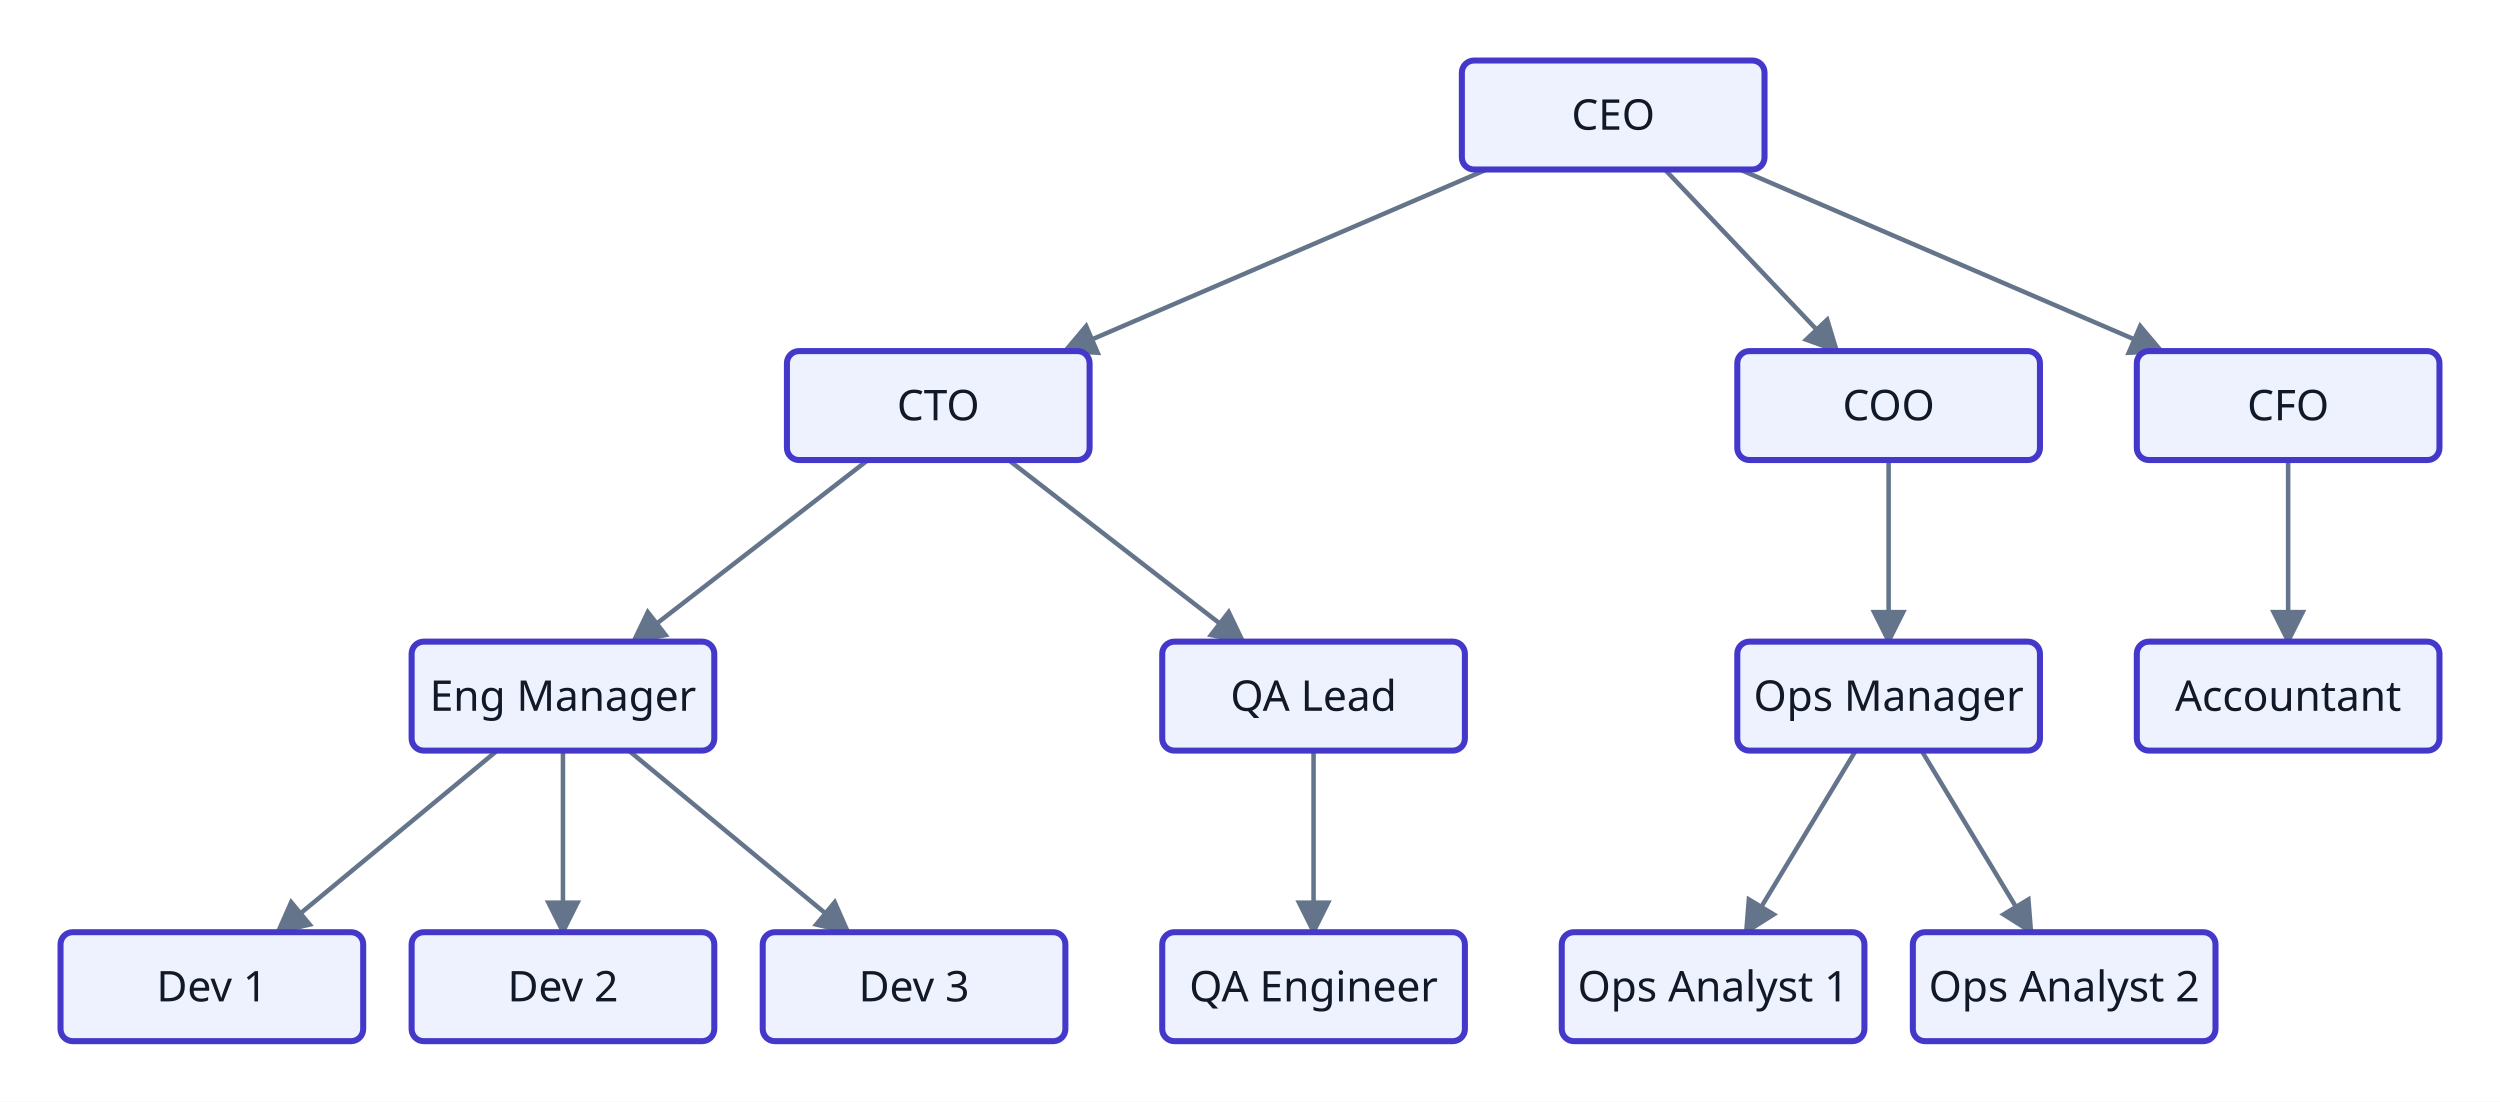
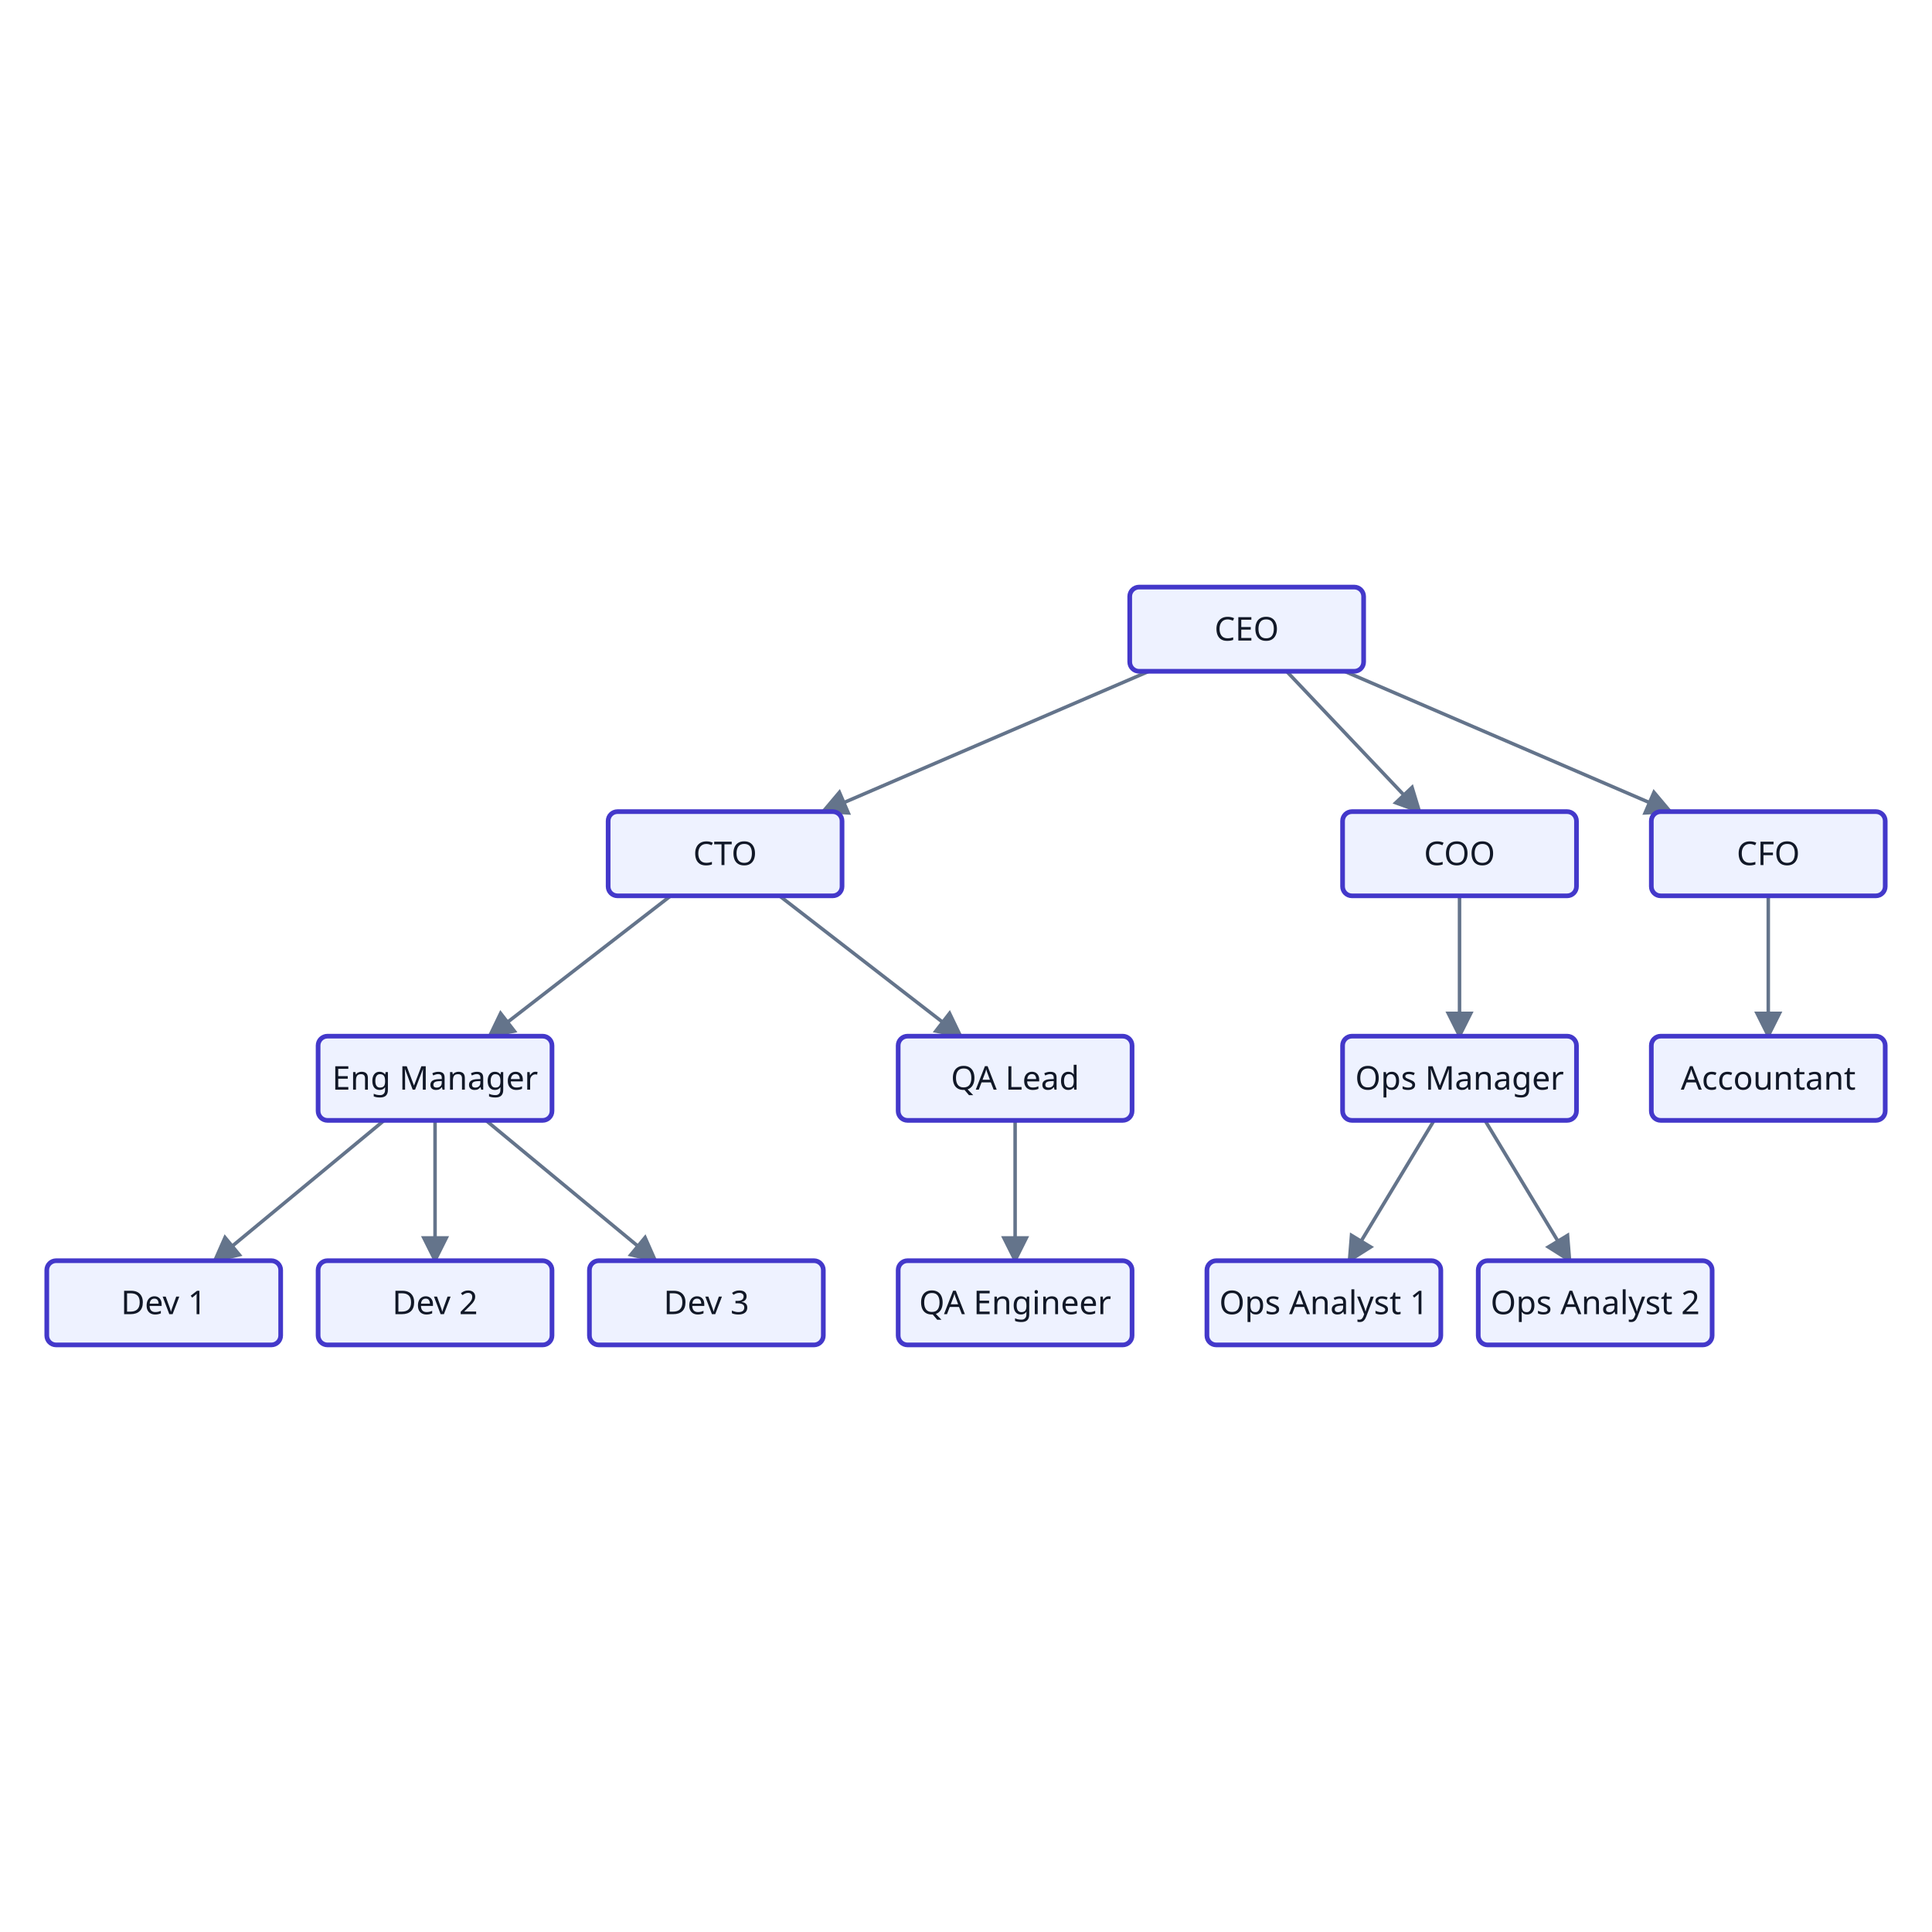
- <svg xmlns="http://www.w3.org/2000/svg" width="826" height="364" viewBox="0 0 826 364">
+ <svg xmlns="http://www.w3.org/2000/svg" width="720" height="720" viewBox="0 0 826 826">
  <defs>
    <marker id="arrow" markerWidth="8" markerHeight="8" refX="7" refY="4" orient="auto">
      <path d="M0,0 L8,4 L0,8 z" fill="#64748b" />
    </marker>
  </defs>
-   <rect x="0" y="0" width="826" height="364" fill="#ffffff" />
-   <line x1="491.188" y1="56" x2="351.812" y2="116" stroke="#64748b" stroke-width="1.5" stroke-linecap="round" stroke-linejoin="round" marker-end="url(#arrow)" />
-   <line x1="286.75" y1="152" x2="209.25" y2="212" stroke="#64748b" stroke-width="1.5" stroke-linecap="round" stroke-linejoin="round" marker-end="url(#arrow)" />
-   <line x1="164.25" y1="248" x2="91.75" y2="308" stroke="#64748b" stroke-width="1.5" stroke-linecap="round" stroke-linejoin="round" marker-end="url(#arrow)" />
-   <line x1="186" y1="248" x2="186" y2="308" stroke="#64748b" stroke-width="1.5" stroke-linecap="round" stroke-linejoin="round" marker-end="url(#arrow)" />
-   <line x1="207.75" y1="248" x2="280.25" y2="308" stroke="#64748b" stroke-width="1.5" stroke-linecap="round" stroke-linejoin="round" marker-end="url(#arrow)" />
-   <line x1="333.25" y1="152" x2="410.75" y2="212" stroke="#64748b" stroke-width="1.5" stroke-linecap="round" stroke-linejoin="round" marker-end="url(#arrow)" />
-   <line x1="434" y1="248" x2="434" y2="308" stroke="#64748b" stroke-width="1.5" stroke-linecap="round" stroke-linejoin="round" marker-end="url(#arrow)" />
-   <line x1="550.062" y1="56" x2="606.938" y2="116" stroke="#64748b" stroke-width="1.5" stroke-linecap="round" stroke-linejoin="round" marker-end="url(#arrow)" />
-   <line x1="624" y1="152" x2="624" y2="212" stroke="#64748b" stroke-width="1.5" stroke-linecap="round" stroke-linejoin="round" marker-end="url(#arrow)" />
-   <line x1="613.125" y1="248" x2="576.875" y2="308" stroke="#64748b" stroke-width="1.5" stroke-linecap="round" stroke-linejoin="round" marker-end="url(#arrow)" />
-   <line x1="634.875" y1="248" x2="671.125" y2="308" stroke="#64748b" stroke-width="1.5" stroke-linecap="round" stroke-linejoin="round" marker-end="url(#arrow)" />
-   <line x1="574.812" y1="56" x2="714.188" y2="116" stroke="#64748b" stroke-width="1.5" stroke-linecap="round" stroke-linejoin="round" marker-end="url(#arrow)" />
-   <line x1="756" y1="152" x2="756" y2="212" stroke="#64748b" stroke-width="1.5" stroke-linecap="round" stroke-linejoin="round" marker-end="url(#arrow)" />
-   <rect x="483" y="20" width="100" height="36" rx="4" fill="#eef2ff" stroke="#4338ca" stroke-width="2" />
-   <text x="533" y="38" text-anchor="middle" dominant-baseline="middle" font-family="sans-serif" font-size="14" fill="#111827">CEO</text>
-   <rect x="260" y="116" width="100" height="36" rx="4" fill="#eef2ff" stroke="#4338ca" stroke-width="2" />
-   <text x="310" y="134" text-anchor="middle" dominant-baseline="middle" font-family="sans-serif" font-size="14" fill="#111827">CTO</text>
-   <rect x="136" y="212" width="100" height="36" rx="4" fill="#eef2ff" stroke="#4338ca" stroke-width="2" />
-   <text x="186" y="230" text-anchor="middle" dominant-baseline="middle" font-family="sans-serif" font-size="14" fill="#111827">Eng Manager</text>
-   <rect x="20" y="308" width="100" height="36" rx="4" fill="#eef2ff" stroke="#4338ca" stroke-width="2" />
-   <text x="70" y="326" text-anchor="middle" dominant-baseline="middle" font-family="sans-serif" font-size="14" fill="#111827">Dev 1</text>
-   <rect x="136" y="308" width="100" height="36" rx="4" fill="#eef2ff" stroke="#4338ca" stroke-width="2" />
-   <text x="186" y="326" text-anchor="middle" dominant-baseline="middle" font-family="sans-serif" font-size="14" fill="#111827">Dev 2</text>
-   <rect x="252" y="308" width="100" height="36" rx="4" fill="#eef2ff" stroke="#4338ca" stroke-width="2" />
-   <text x="302" y="326" text-anchor="middle" dominant-baseline="middle" font-family="sans-serif" font-size="14" fill="#111827">Dev 3</text>
-   <rect x="384" y="212" width="100" height="36" rx="4" fill="#eef2ff" stroke="#4338ca" stroke-width="2" />
-   <text x="434" y="230" text-anchor="middle" dominant-baseline="middle" font-family="sans-serif" font-size="14" fill="#111827">QA Lead</text>
-   <rect x="384" y="308" width="100" height="36" rx="4" fill="#eef2ff" stroke="#4338ca" stroke-width="2" />
-   <text x="434" y="326" text-anchor="middle" dominant-baseline="middle" font-family="sans-serif" font-size="14" fill="#111827">QA Engineer</text>
-   <rect x="574" y="116" width="100" height="36" rx="4" fill="#eef2ff" stroke="#4338ca" stroke-width="2" />
-   <text x="624" y="134" text-anchor="middle" dominant-baseline="middle" font-family="sans-serif" font-size="14" fill="#111827">COO</text>
-   <rect x="574" y="212" width="100" height="36" rx="4" fill="#eef2ff" stroke="#4338ca" stroke-width="2" />
-   <text x="624" y="230" text-anchor="middle" dominant-baseline="middle" font-family="sans-serif" font-size="14" fill="#111827">Ops Manager</text>
-   <rect x="516" y="308" width="100" height="36" rx="4" fill="#eef2ff" stroke="#4338ca" stroke-width="2" />
-   <text x="566" y="326" text-anchor="middle" dominant-baseline="middle" font-family="sans-serif" font-size="14" fill="#111827">Ops Analyst 1</text>
-   <rect x="632" y="308" width="100" height="36" rx="4" fill="#eef2ff" stroke="#4338ca" stroke-width="2" />
-   <text x="682" y="326" text-anchor="middle" dominant-baseline="middle" font-family="sans-serif" font-size="14" fill="#111827">Ops Analyst 2</text>
-   <rect x="706" y="116" width="100" height="36" rx="4" fill="#eef2ff" stroke="#4338ca" stroke-width="2" />
-   <text x="756" y="134" text-anchor="middle" dominant-baseline="middle" font-family="sans-serif" font-size="14" fill="#111827">CFO</text>
-   <rect x="706" y="212" width="100" height="36" rx="4" fill="#eef2ff" stroke="#4338ca" stroke-width="2" />
-   <text x="756" y="230" text-anchor="middle" dominant-baseline="middle" font-family="sans-serif" font-size="14" fill="#111827">Accountant</text>
+   <rect x="0" y="0" width="826" height="826" fill="#ffffff" />
+   <g transform="translate(0 231)">
+     <line x1="491.188" y1="56" x2="351.812" y2="116" stroke="#64748b" stroke-width="1.5" stroke-linecap="round" stroke-linejoin="round" marker-end="url(#arrow)" />
+     <line x1="286.75" y1="152" x2="209.25" y2="212" stroke="#64748b" stroke-width="1.5" stroke-linecap="round" stroke-linejoin="round" marker-end="url(#arrow)" />
+     <line x1="164.25" y1="248" x2="91.75" y2="308" stroke="#64748b" stroke-width="1.5" stroke-linecap="round" stroke-linejoin="round" marker-end="url(#arrow)" />
+     <line x1="186" y1="248" x2="186" y2="308" stroke="#64748b" stroke-width="1.5" stroke-linecap="round" stroke-linejoin="round" marker-end="url(#arrow)" />
+     <line x1="207.75" y1="248" x2="280.25" y2="308" stroke="#64748b" stroke-width="1.5" stroke-linecap="round" stroke-linejoin="round" marker-end="url(#arrow)" />
+     <line x1="333.25" y1="152" x2="410.75" y2="212" stroke="#64748b" stroke-width="1.5" stroke-linecap="round" stroke-linejoin="round" marker-end="url(#arrow)" />
+     <line x1="434" y1="248" x2="434" y2="308" stroke="#64748b" stroke-width="1.5" stroke-linecap="round" stroke-linejoin="round" marker-end="url(#arrow)" />
+     <line x1="550.062" y1="56" x2="606.938" y2="116" stroke="#64748b" stroke-width="1.5" stroke-linecap="round" stroke-linejoin="round" marker-end="url(#arrow)" />
+     <line x1="624" y1="152" x2="624" y2="212" stroke="#64748b" stroke-width="1.5" stroke-linecap="round" stroke-linejoin="round" marker-end="url(#arrow)" />
+     <line x1="613.125" y1="248" x2="576.875" y2="308" stroke="#64748b" stroke-width="1.5" stroke-linecap="round" stroke-linejoin="round" marker-end="url(#arrow)" />
+     <line x1="634.875" y1="248" x2="671.125" y2="308" stroke="#64748b" stroke-width="1.5" stroke-linecap="round" stroke-linejoin="round" marker-end="url(#arrow)" />
+     <line x1="574.812" y1="56" x2="714.188" y2="116" stroke="#64748b" stroke-width="1.5" stroke-linecap="round" stroke-linejoin="round" marker-end="url(#arrow)" />
+     <line x1="756" y1="152" x2="756" y2="212" stroke="#64748b" stroke-width="1.5" stroke-linecap="round" stroke-linejoin="round" marker-end="url(#arrow)" />
+     <rect x="483" y="20" width="100" height="36" rx="4" fill="#eef2ff" stroke="#4338ca" stroke-width="2" />
+     <text x="533" y="38" text-anchor="middle" dominant-baseline="middle" font-family="sans-serif" font-size="14" fill="#111827">CEO</text>
+     <rect x="260" y="116" width="100" height="36" rx="4" fill="#eef2ff" stroke="#4338ca" stroke-width="2" />
+     <text x="310" y="134" text-anchor="middle" dominant-baseline="middle" font-family="sans-serif" font-size="14" fill="#111827">CTO</text>
+     <rect x="136" y="212" width="100" height="36" rx="4" fill="#eef2ff" stroke="#4338ca" stroke-width="2" />
+     <text x="186" y="230" text-anchor="middle" dominant-baseline="middle" font-family="sans-serif" font-size="14" fill="#111827">Eng Manager</text>
+     <rect x="20" y="308" width="100" height="36" rx="4" fill="#eef2ff" stroke="#4338ca" stroke-width="2" />
+     <text x="70" y="326" text-anchor="middle" dominant-baseline="middle" font-family="sans-serif" font-size="14" fill="#111827">Dev 1</text>
+     <rect x="136" y="308" width="100" height="36" rx="4" fill="#eef2ff" stroke="#4338ca" stroke-width="2" />
+     <text x="186" y="326" text-anchor="middle" dominant-baseline="middle" font-family="sans-serif" font-size="14" fill="#111827">Dev 2</text>
+     <rect x="252" y="308" width="100" height="36" rx="4" fill="#eef2ff" stroke="#4338ca" stroke-width="2" />
+     <text x="302" y="326" text-anchor="middle" dominant-baseline="middle" font-family="sans-serif" font-size="14" fill="#111827">Dev 3</text>
+     <rect x="384" y="212" width="100" height="36" rx="4" fill="#eef2ff" stroke="#4338ca" stroke-width="2" />
+     <text x="434" y="230" text-anchor="middle" dominant-baseline="middle" font-family="sans-serif" font-size="14" fill="#111827">QA Lead</text>
+     <rect x="384" y="308" width="100" height="36" rx="4" fill="#eef2ff" stroke="#4338ca" stroke-width="2" />
+     <text x="434" y="326" text-anchor="middle" dominant-baseline="middle" font-family="sans-serif" font-size="14" fill="#111827">QA Engineer</text>
+     <rect x="574" y="116" width="100" height="36" rx="4" fill="#eef2ff" stroke="#4338ca" stroke-width="2" />
+     <text x="624" y="134" text-anchor="middle" dominant-baseline="middle" font-family="sans-serif" font-size="14" fill="#111827">COO</text>
+     <rect x="574" y="212" width="100" height="36" rx="4" fill="#eef2ff" stroke="#4338ca" stroke-width="2" />
+     <text x="624" y="230" text-anchor="middle" dominant-baseline="middle" font-family="sans-serif" font-size="14" fill="#111827">Ops Manager</text>
+     <rect x="516" y="308" width="100" height="36" rx="4" fill="#eef2ff" stroke="#4338ca" stroke-width="2" />
+     <text x="566" y="326" text-anchor="middle" dominant-baseline="middle" font-family="sans-serif" font-size="14" fill="#111827">Ops Analyst 1</text>
+     <rect x="632" y="308" width="100" height="36" rx="4" fill="#eef2ff" stroke="#4338ca" stroke-width="2" />
+     <text x="682" y="326" text-anchor="middle" dominant-baseline="middle" font-family="sans-serif" font-size="14" fill="#111827">Ops Analyst 2</text>
+     <rect x="706" y="116" width="100" height="36" rx="4" fill="#eef2ff" stroke="#4338ca" stroke-width="2" />
+     <text x="756" y="134" text-anchor="middle" dominant-baseline="middle" font-family="sans-serif" font-size="14" fill="#111827">CFO</text>
+     <rect x="706" y="212" width="100" height="36" rx="4" fill="#eef2ff" stroke="#4338ca" stroke-width="2" />
+     <text x="756" y="230" text-anchor="middle" dominant-baseline="middle" font-family="sans-serif" font-size="14" fill="#111827">Accountant</text>
+   </g>
</svg>
